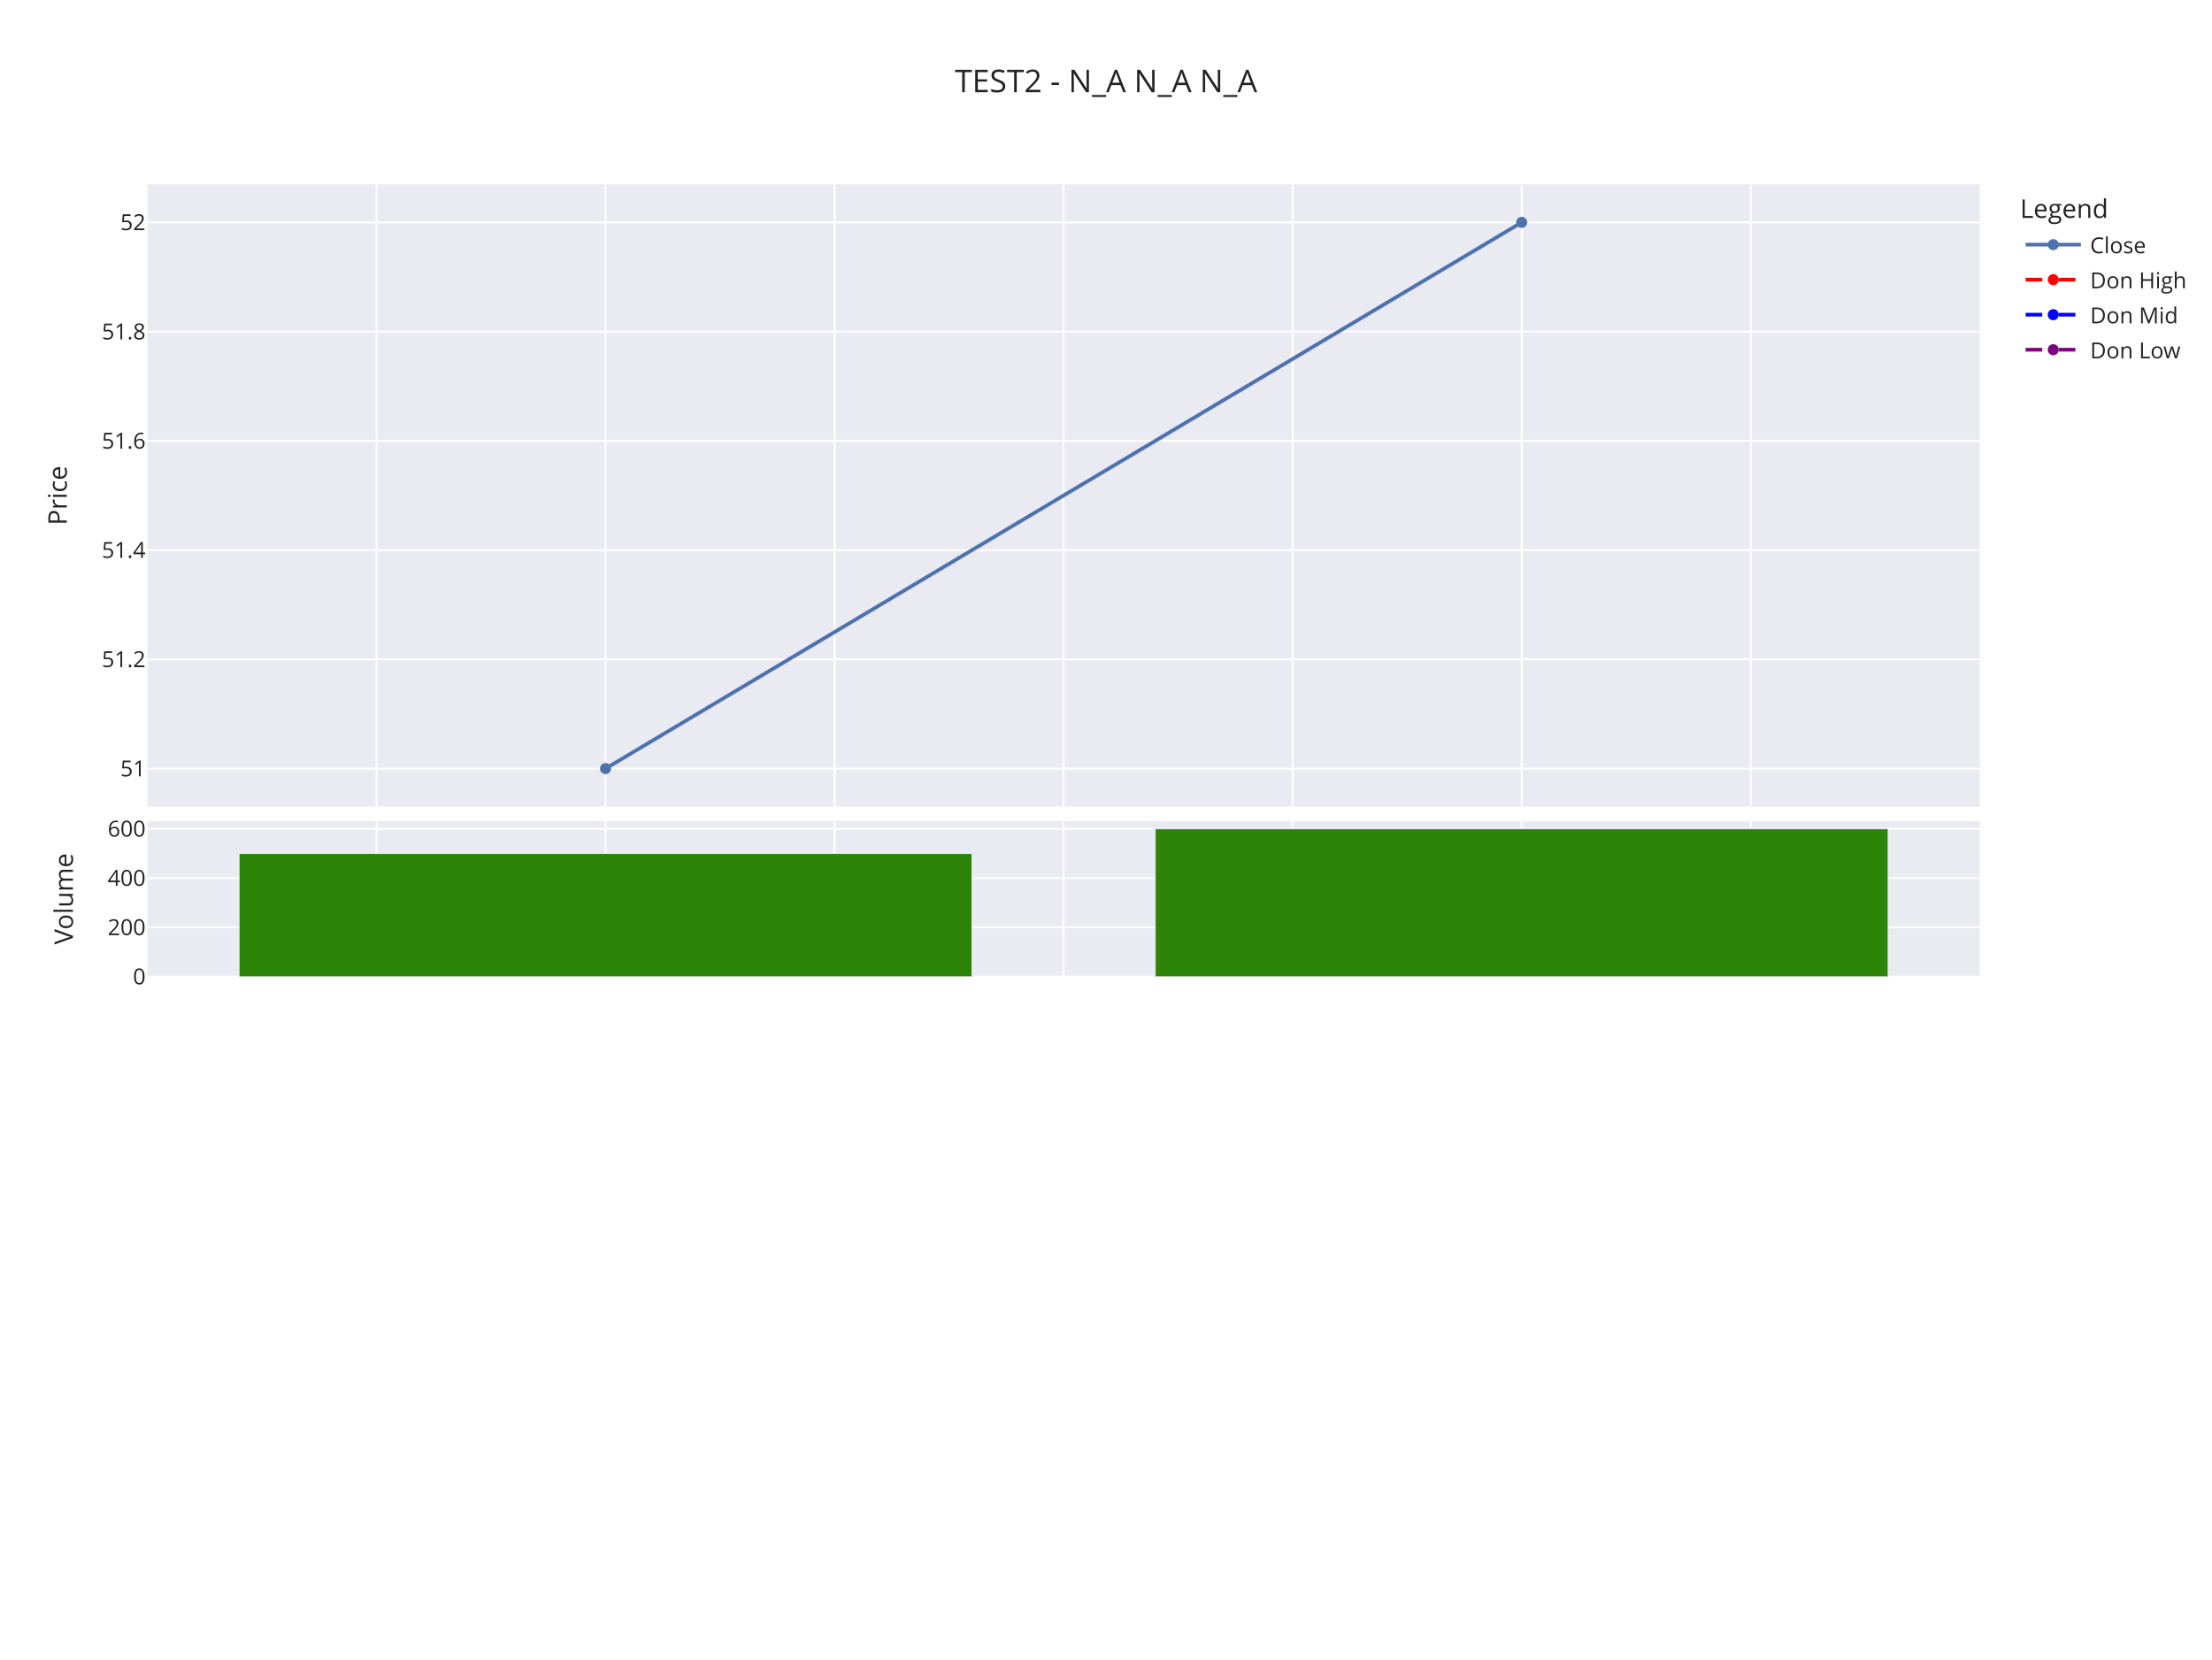
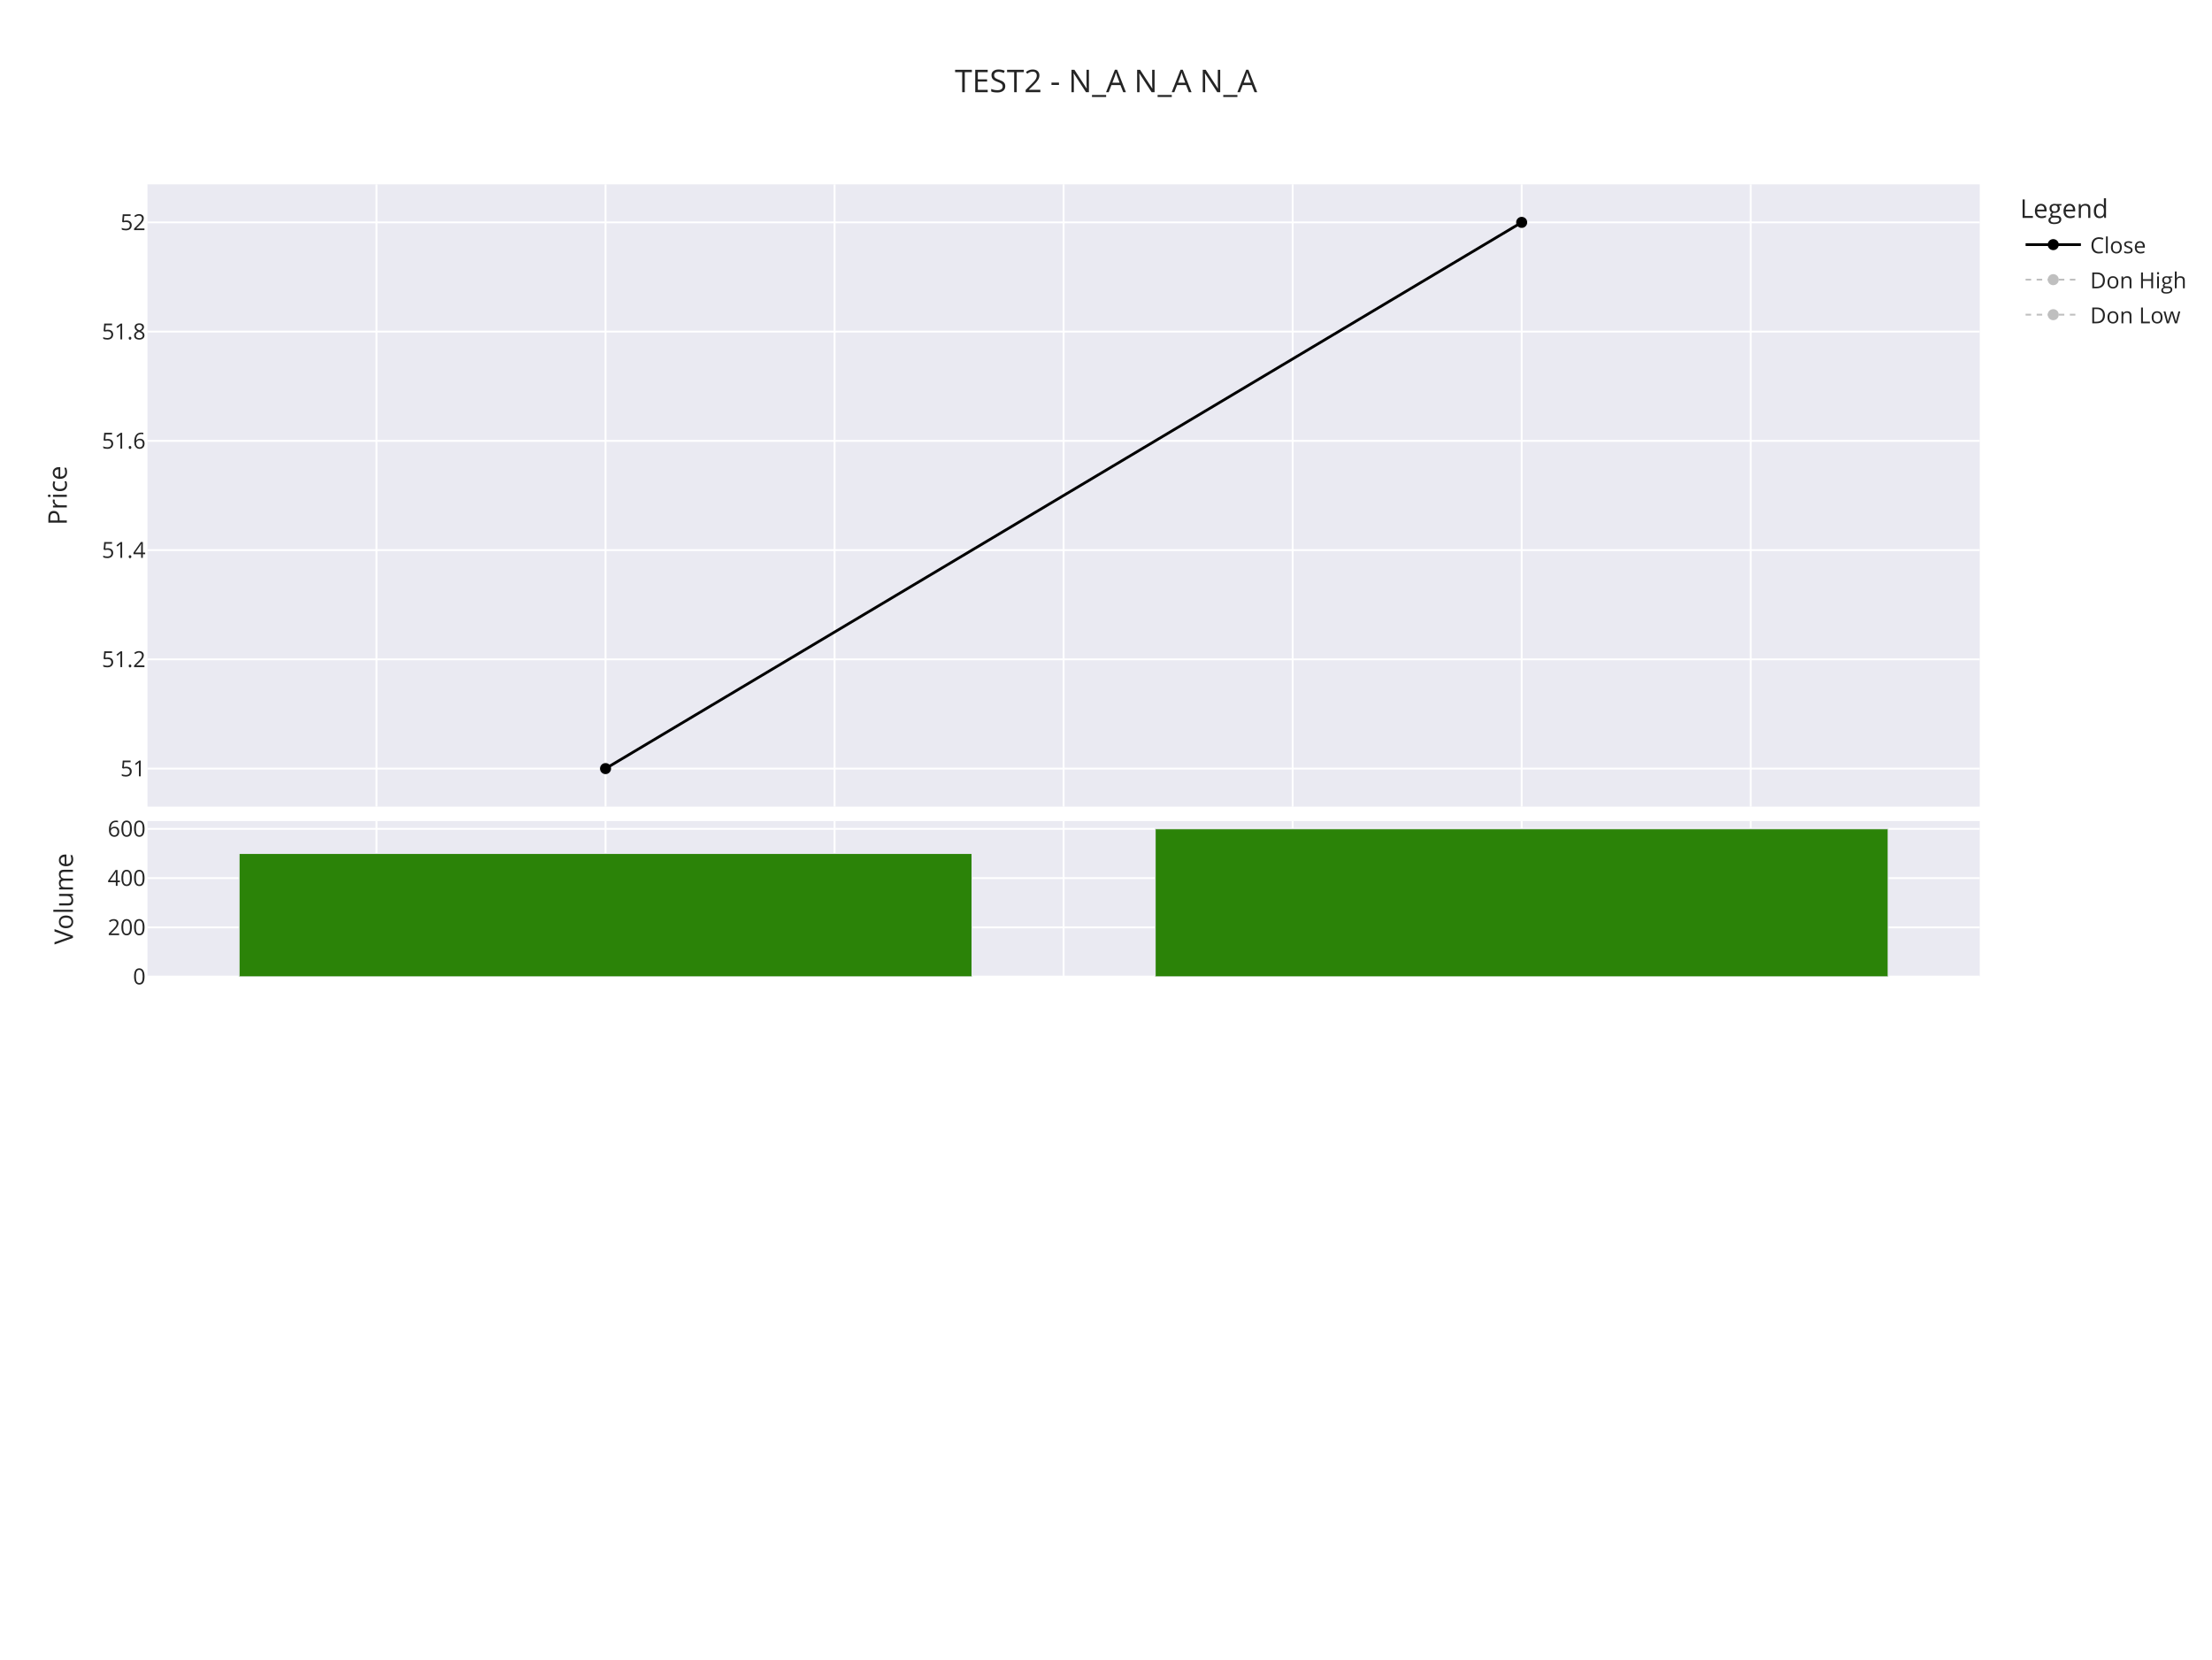
<svg xmlns="http://www.w3.org/2000/svg" class="main-svg" width="1200" height="900" style="" viewBox="0 0 1200 900">
  <rect x="0" y="0" width="1200" height="900" style="fill: rgb(255, 255, 255); fill-opacity: 1;" />
-   <defs id="defs-3d4ad9">
+   <defs id="defs-01a53b">
    <g class="clips">
-       <clipPath id="clip3d4ad9xyplot" class="plotclip">
+       <clipPath id="clip01a53bxyplot" class="plotclip">
        <rect width="994" height="337.56" />
      </clipPath>
-       <clipPath id="clip3d4ad9x2y2plot" class="plotclip">
+       <clipPath id="clip01a53bx2y2plot" class="plotclip">
        <rect width="994" height="84.39" />
      </clipPath>
-       <clipPath class="axesclip" id="clip3d4ad9x">
+       <clipPath class="axesclip" id="clip01a53bx">
        <rect x="80" y="0" width="994" height="900" />
      </clipPath>
-       <clipPath class="axesclip" id="clip3d4ad9y">
+       <clipPath class="axesclip" id="clip01a53by">
        <rect x="0" y="100" width="1200" height="337.56" />
      </clipPath>
-       <clipPath class="axesclip" id="clip3d4ad9xy">
+       <clipPath class="axesclip" id="clip01a53bxy">
        <rect x="80" y="100" width="994" height="337.56" />
      </clipPath>
-       <clipPath class="axesclip" id="clip3d4ad9y2">
+       <clipPath class="axesclip" id="clip01a53by2">
        <rect x="0" y="445.39" width="1200" height="84.39" />
      </clipPath>
-       <clipPath class="axesclip" id="clip3d4ad9xy2">
+       <clipPath class="axesclip" id="clip01a53bxy2">
        <rect x="80" y="445.39" width="994" height="84.39" />
      </clipPath>
-       <clipPath class="axesclip" id="clip3d4ad9x2">
+       <clipPath class="axesclip" id="clip01a53bx2">
        <rect x="80" y="0" width="994" height="900" />
      </clipPath>
-       <clipPath class="axesclip" id="clip3d4ad9x2y">
+       <clipPath class="axesclip" id="clip01a53bx2y">
        <rect x="80" y="100" width="994" height="337.56" />
      </clipPath>
-       <clipPath class="axesclip" id="clip3d4ad9x2y2">
+       <clipPath class="axesclip" id="clip01a53bx2y2">
        <rect x="80" y="445.39" width="994" height="84.39" />
      </clipPath>
    </g>
    <g class="gradients" />
    <g class="patterns" />
  </defs>
  <g class="bglayer">
    <rect class="bg" x="80" y="100" width="994" height="337.56" style="fill: rgb(234, 234, 242); fill-opacity: 1; stroke-width: 0;" />
    <rect class="bg" x="80" y="445.39" width="994" height="84.39" style="fill: rgb(234, 234, 242); fill-opacity: 1; stroke-width: 0;" />
  </g>
  <g class="layer-below">
    <g class="imagelayer" />
    <g class="shapelayer" />
  </g>
  <g class="cartesianlayer">
    <g class="subplot xy">
      <g class="layer-subplot">
        <g class="shapelayer" />
        <g class="imagelayer" />
      </g>
      <g class="minor-gridlayer">
        <g class="x" />
        <g class="y" />
      </g>
      <g class="gridlayer">
        <g class="x">
          <path class="xgrid crisp" transform="translate(204.25,0)" d="M0,100v337.56" style="stroke: rgb(255, 255, 255); stroke-opacity: 1; stroke-width: 1px;" />
          <path class="xgrid crisp" transform="translate(328.5,0)" d="M0,100v337.56" style="stroke: rgb(255, 255, 255); stroke-opacity: 1; stroke-width: 1px;" />
          <path class="xgrid crisp" transform="translate(452.75,0)" d="M0,100v337.56" style="stroke: rgb(255, 255, 255); stroke-opacity: 1; stroke-width: 1px;" />
          <path class="xgrid crisp" transform="translate(577,0)" d="M0,100v337.56" style="stroke: rgb(255, 255, 255); stroke-opacity: 1; stroke-width: 1px;" />
          <path class="xgrid crisp" transform="translate(701.25,0)" d="M0,100v337.56" style="stroke: rgb(255, 255, 255); stroke-opacity: 1; stroke-width: 1px;" />
          <path class="xgrid crisp" transform="translate(825.5,0)" d="M0,100v337.56" style="stroke: rgb(255, 255, 255); stroke-opacity: 1; stroke-width: 1px;" />
          <path class="xgrid crisp" transform="translate(949.75,0)" d="M0,100v337.56" style="stroke: rgb(255, 255, 255); stroke-opacity: 1; stroke-width: 1px;" />
        </g>
        <g class="y">
          <path class="ygrid crisp" transform="translate(0,416.93)" d="M80,0h994" style="stroke: rgb(255, 255, 255); stroke-opacity: 1; stroke-width: 1px;" />
          <path class="ygrid crisp" transform="translate(0,357.67)" d="M80,0h994" style="stroke: rgb(255, 255, 255); stroke-opacity: 1; stroke-width: 1px;" />
          <path class="ygrid crisp" transform="translate(0,298.41)" d="M80,0h994" style="stroke: rgb(255, 255, 255); stroke-opacity: 1; stroke-width: 1px;" />
          <path class="ygrid crisp" transform="translate(0,239.15)" d="M80,0h994" style="stroke: rgb(255, 255, 255); stroke-opacity: 1; stroke-width: 1px;" />
          <path class="ygrid crisp" transform="translate(0,179.89)" d="M80,0h994" style="stroke: rgb(255, 255, 255); stroke-opacity: 1; stroke-width: 1px;" />
          <path class="ygrid crisp" transform="translate(0,120.63)" d="M80,0h994" style="stroke: rgb(255, 255, 255); stroke-opacity: 1; stroke-width: 1px;" />
        </g>
      </g>
      <g class="zerolinelayer" />
      <g class="layer-between">
        <g class="shapelayer" />
        <g class="imagelayer" />
      </g>
      <path class="xlines-below" />
      <path class="ylines-below" />
      <g class="overlines-below" />
      <g class="xaxislayer-below" />
      <g class="yaxislayer-below" />
      <g class="overaxes-below" />
      <g class="overplot">
-         <g class="xy" transform="translate(80,100)" clip-path="url(#clip3d4ad9xyplot)">
+         <g class="xy" transform="translate(80,100)" clip-path="url(#clip01a53bxyplot)">
          <g class="scatterlayer mlayer">
-             <g class="trace scatter trace81dc88" style="stroke-miterlimit: 2; opacity: 1;">
+             <g class="trace scatter tracef0347a" style="stroke-miterlimit: 2; opacity: 1;">
              <g class="fills" />
              <g class="errorbars" />
              <g class="lines">
-                 <path class="js-line" d="M248.5,316.93L745.5,20.63" style="vector-effect: none; fill: none; stroke: rgb(76, 114, 176); stroke-opacity: 1; stroke-width: 2px; opacity: 1;" />
+                 <path class="js-line" d="M248.5,316.93L745.5,20.63" style="vector-effect: none; fill: none; stroke: rgb(0, 0, 0); stroke-opacity: 1; stroke-width: 1.5px; opacity: 1;" />
              </g>
              <g class="points">
-                 <path class="point" transform="translate(248.5,316.93)" d="M3,0A3,3 0 1,1 0,-3A3,3 0 0,1 3,0Z" style="opacity: 1; stroke-width: 0px; fill: rgb(76, 114, 176); fill-opacity: 1;" />
-                 <path class="point" transform="translate(745.5,20.63)" d="M3,0A3,3 0 1,1 0,-3A3,3 0 0,1 3,0Z" style="opacity: 1; stroke-width: 0px; fill: rgb(76, 114, 176); fill-opacity: 1;" />
+                 <path class="point" transform="translate(248.5,316.93)" d="M3,0A3,3 0 1,1 0,-3A3,3 0 0,1 3,0Z" style="opacity: 1; stroke-width: 0px; fill: rgb(0, 0, 0); fill-opacity: 1;" />
+                 <path class="point" transform="translate(745.5,20.63)" d="M3,0A3,3 0 1,1 0,-3A3,3 0 0,1 3,0Z" style="opacity: 1; stroke-width: 0px; fill: rgb(0, 0, 0); fill-opacity: 1;" />
              </g>
              <g class="text" />
            </g>
-             <g class="trace scatter trace527a88" style="stroke-miterlimit: 2; opacity: 1;">
+             <g class="trace scatter trace4e661e" style="stroke-miterlimit: 2; opacity: 0.5;">
              <g class="fills" />
              <g class="errorbars" />
              <g class="lines" />
              <g class="points" />
              <g class="text" />
            </g>
-             <g class="trace scatter traceddc705" style="stroke-miterlimit: 2; opacity: 1;">
-               <g class="fills" />
-               <g class="errorbars" />
-               <g class="lines" />
-               <g class="points" />
-               <g class="text" />
-             </g>
-             <g class="trace scatter tracef7dcb9" style="stroke-miterlimit: 2; opacity: 1;">
+             <g class="trace scatter trace4e8414" style="stroke-miterlimit: 2; opacity: 0.5;">
              <g class="fills" />
              <g class="errorbars" />
              <g class="lines" />
              <g class="points" />
              <g class="text" />
            </g>
          </g>
        </g>
      </g>
      <g class="zerolinelayer-above" />
      <path class="xlines-above crisp" d="M0,0" style="fill: none;" />
      <path class="ylines-above crisp" d="M0,0" style="fill: none;" />
      <g class="overlines-above" />
      <g class="xaxislayer-above" />
      <g class="yaxislayer-above">
        <g class="ytick">
          <text text-anchor="end" x="79" y="4.2" transform="translate(0,416.93)" style="font-family: 'Open Sans', verdana, arial, sans-serif; font-size: 12px; fill: rgb(36, 36, 36); fill-opacity: 1; white-space: pre;">51</text>
        </g>
        <g class="ytick">
          <text text-anchor="end" x="79" y="4.2" style="font-family: 'Open Sans', verdana, arial, sans-serif; font-size: 12px; fill: rgb(36, 36, 36); fill-opacity: 1; white-space: pre;" transform="translate(0,357.67)">51.2</text>
        </g>
        <g class="ytick">
          <text text-anchor="end" x="79" y="4.2" style="font-family: 'Open Sans', verdana, arial, sans-serif; font-size: 12px; fill: rgb(36, 36, 36); fill-opacity: 1; white-space: pre;" transform="translate(0,298.41)">51.4</text>
        </g>
        <g class="ytick">
          <text text-anchor="end" x="79" y="4.2" style="font-family: 'Open Sans', verdana, arial, sans-serif; font-size: 12px; fill: rgb(36, 36, 36); fill-opacity: 1; white-space: pre;" transform="translate(0,239.15)">51.6</text>
        </g>
        <g class="ytick">
          <text text-anchor="end" x="79" y="4.2" style="font-family: 'Open Sans', verdana, arial, sans-serif; font-size: 12px; fill: rgb(36, 36, 36); fill-opacity: 1; white-space: pre;" transform="translate(0,179.89)">51.8</text>
        </g>
        <g class="ytick">
          <text text-anchor="end" x="79" y="4.2" style="font-family: 'Open Sans', verdana, arial, sans-serif; font-size: 12px; fill: rgb(36, 36, 36); fill-opacity: 1; white-space: pre;" transform="translate(0,120.63)">52</text>
        </g>
      </g>
      <g class="overaxes-above" />
    </g>
    <g class="subplot x2y2">
      <g class="layer-subplot">
        <g class="shapelayer" />
        <g class="imagelayer" />
      </g>
      <g class="minor-gridlayer">
        <g class="x2" />
        <g class="y2" />
      </g>
      <g class="gridlayer">
        <g class="x2">
          <path class="x2grid crisp" transform="translate(204.25,0)" d="M0,445.39v84.39" style="stroke: rgb(255, 255, 255); stroke-opacity: 1; stroke-width: 1px;" />
          <path class="x2grid crisp" transform="translate(328.5,0)" d="M0,445.39v84.39" style="stroke: rgb(255, 255, 255); stroke-opacity: 1; stroke-width: 1px;" />
          <path class="x2grid crisp" transform="translate(452.75,0)" d="M0,445.39v84.39" style="stroke: rgb(255, 255, 255); stroke-opacity: 1; stroke-width: 1px;" />
          <path class="x2grid crisp" transform="translate(577,0)" d="M0,445.39v84.39" style="stroke: rgb(255, 255, 255); stroke-opacity: 1; stroke-width: 1px;" />
          <path class="x2grid crisp" transform="translate(701.25,0)" d="M0,445.39v84.39" style="stroke: rgb(255, 255, 255); stroke-opacity: 1; stroke-width: 1px;" />
          <path class="x2grid crisp" transform="translate(825.5,0)" d="M0,445.39v84.39" style="stroke: rgb(255, 255, 255); stroke-opacity: 1; stroke-width: 1px;" />
          <path class="x2grid crisp" transform="translate(949.75,0)" d="M0,445.39v84.39" style="stroke: rgb(255, 255, 255); stroke-opacity: 1; stroke-width: 1px;" />
        </g>
        <g class="y2">
          <path class="y2grid crisp" transform="translate(0,503.06)" d="M80,0h994" style="stroke: rgb(255, 255, 255); stroke-opacity: 1; stroke-width: 1px;" />
          <path class="y2grid crisp" transform="translate(0,476.33)" d="M80,0h994" style="stroke: rgb(255, 255, 255); stroke-opacity: 1; stroke-width: 1px;" />
          <path class="y2grid crisp" transform="translate(0,449.61)" d="M80,0h994" style="stroke: rgb(255, 255, 255); stroke-opacity: 1; stroke-width: 1px;" />
        </g>
      </g>
      <g class="zerolinelayer">
        <path class="y2zl zl crisp" transform="translate(0,529.78)" d="M80,0h994" style="stroke: rgb(255, 255, 255); stroke-opacity: 1; stroke-width: 1px;" />
      </g>
      <g class="layer-between">
        <g class="shapelayer" />
        <g class="imagelayer" />
      </g>
      <path class="xlines-below" />
      <path class="ylines-below" />
      <g class="overlines-below" />
      <g class="xaxislayer-below" />
      <g class="yaxislayer-below" />
      <g class="overaxes-below" />
      <g class="overplot">
-         <g class="x2y2" transform="translate(80,445.39)" clip-path="url(#clip3d4ad9x2y2plot)">
+         <g class="x2y2" transform="translate(80,445.39)" clip-path="url(#clip01a53bx2y2plot)">
          <g class="barlayer mlayer">
            <g class="trace bars" style="opacity: 1;">
              <g class="points">
                <g class="point">
                  <path d="M49.7,84.39V17.58H447.3V84.39Z" style="vector-effect: none; opacity: 1; stroke-width: 0.5px; fill: rgb(43, 131, 8); fill-opacity: 1; stroke: rgb(234, 234, 242); stroke-opacity: 1;" />
                </g>
                <g class="point">
                  <path d="M546.7,84.39V4.22H944.3V84.39Z" style="vector-effect: none; opacity: 1; stroke-width: 0.5px; fill: rgb(43, 131, 8); fill-opacity: 1; stroke: rgb(234, 234, 242); stroke-opacity: 1;" />
                </g>
              </g>
            </g>
          </g>
        </g>
      </g>
      <g class="zerolinelayer-above" />
      <path class="xlines-above crisp" d="M0,0" style="fill: none;" />
      <path class="ylines-above crisp" d="M0,0" style="fill: none;" />
      <g class="overlines-above" />
      <g class="xaxislayer-above" />
      <g class="yaxislayer-above">
        <g class="y2tick">
          <text text-anchor="end" x="79" y="4.2" transform="translate(0,529.78)" style="font-family: 'Open Sans', verdana, arial, sans-serif; font-size: 12px; fill: rgb(36, 36, 36); fill-opacity: 1; white-space: pre;">0</text>
        </g>
        <g class="y2tick">
          <text text-anchor="end" x="79" y="4.2" style="font-family: 'Open Sans', verdana, arial, sans-serif; font-size: 12px; fill: rgb(36, 36, 36); fill-opacity: 1; white-space: pre;" transform="translate(0,503.06)">200</text>
        </g>
        <g class="y2tick">
          <text text-anchor="end" x="79" y="4.2" style="font-family: 'Open Sans', verdana, arial, sans-serif; font-size: 12px; fill: rgb(36, 36, 36); fill-opacity: 1; white-space: pre;" transform="translate(0,476.33)">400</text>
        </g>
        <g class="y2tick">
          <text text-anchor="end" x="79" y="4.2" style="font-family: 'Open Sans', verdana, arial, sans-serif; font-size: 12px; fill: rgb(36, 36, 36); fill-opacity: 1; white-space: pre;" transform="translate(0,449.61)">600</text>
        </g>
      </g>
      <g class="overaxes-above" />
    </g>
  </g>
  <g class="polarlayer" />
  <g class="smithlayer" />
  <g class="ternarylayer" />
  <g class="geolayer" />
  <g class="funnelarealayer" />
  <g class="pielayer" />
  <g class="iciclelayer" />
  <g class="treemaplayer" />
  <g class="sunburstlayer" />
  <g class="glimages" />
-   <defs id="topdefs-3d4ad9">
+   <defs id="topdefs-01a53b">
    <g class="clips" />
-     <clipPath id="legend3d4ad9">
-       <rect width="96" height="105" x="0" y="0" />
+     <clipPath id="legend01a53b">
+       <rect width="96" height="86" x="0" y="0" />
    </clipPath>
  </defs>
  <g class="layer-above">
    <g class="imagelayer" />
    <g class="shapelayer" />
  </g>
  <g class="infolayer">
    <g class="legend" pointer-events="all" transform="translate(1093.88,100)">
-       <rect class="bg" shape-rendering="crispEdges" style="stroke: rgb(68, 68, 68); stroke-opacity: 1; fill: rgb(255, 255, 255); fill-opacity: 1; stroke-width: 0px;" width="96" height="105" x="0" y="0" />
-       <g class="scrollbox" transform="" clip-path="url(#legend3d4ad9)">
+       <rect class="bg" shape-rendering="crispEdges" style="stroke: rgb(68, 68, 68); stroke-opacity: 1; fill: rgb(255, 255, 255); fill-opacity: 1; stroke-width: 0px;" width="96" height="86" x="0" y="0" />
+       <g class="scrollbox" transform="" clip-path="url(#legend01a53b)">
        <text class="legendtitletext" text-anchor="start" x="2" y="18.2" style="font-family: 'Open Sans', verdana, arial, sans-serif; font-size: 14px; fill: rgb(36, 36, 36); fill-opacity: 1; white-space: pre;">Legend</text>
        <g class="groups">
          <g class="traces" transform="translate(0,32.7)" style="opacity: 1;">
            <text class="legendtext" text-anchor="start" x="40" y="4.68" style="font-family: 'Open Sans', verdana, arial, sans-serif; font-size: 12px; fill: rgb(36, 36, 36); fill-opacity: 1; white-space: pre;">Close</text>
            <g class="layers" style="opacity: 1;">
              <g class="legendfill" />
              <g class="legendlines">
-                 <path class="js-line" d="M5,0h30" style="fill: none; stroke: rgb(76, 114, 176); stroke-opacity: 1; stroke-width: 2px;" />
+                 <path class="js-line" d="M5,0h30" style="fill: none; stroke: rgb(0, 0, 0); stroke-opacity: 1; stroke-width: 1.5px;" />
              </g>
              <g class="legendsymbols">
                <g class="legendpoints">
-                   <path class="scatterpts" transform="translate(20,0)" d="M3,0A3,3 0 1,1 0,-3A3,3 0 0,1 3,0Z" style="opacity: 1; stroke-width: 0px; fill: rgb(76, 114, 176); fill-opacity: 1;" />
+                   <path class="scatterpts" transform="translate(20,0)" d="M3,0A3,3 0 1,1 0,-3A3,3 0 0,1 3,0Z" style="opacity: 1; stroke-width: 0px; fill: rgb(0, 0, 0); fill-opacity: 1;" />
                </g>
              </g>
            </g>
            <rect class="legendtoggle" x="0" y="-9.5" width="90.031" height="19" style="fill: rgb(0, 0, 0); fill-opacity: 0;" />
          </g>
          <g class="traces" transform="translate(0,51.7)" style="opacity: 1;">
            <text class="legendtext" text-anchor="start" x="40" y="4.68" style="font-family: 'Open Sans', verdana, arial, sans-serif; font-size: 12px; fill: rgb(36, 36, 36); fill-opacity: 1; white-space: pre;">Don High</text>
-             <g class="layers" style="opacity: 1;">
+             <g class="layers" style="opacity: 0.5;">
              <g class="legendfill" />
              <g class="legendlines">
-                 <path class="js-line" d="M5,0h30" style="fill: none; stroke: rgb(255, 0, 0); stroke-opacity: 1; stroke-dasharray: 9px, 9px; stroke-width: 2px;" />
+                 <path class="js-line" d="M5,0h30" style="fill: none; stroke: rgb(128, 128, 128); stroke-opacity: 1; stroke-dasharray: 3px, 3px; stroke-width: 1px;" />
              </g>
              <g class="legendsymbols">
                <g class="legendpoints">
-                   <path class="scatterpts" transform="translate(20,0)" d="M3,0A3,3 0 1,1 0,-3A3,3 0 0,1 3,0Z" style="opacity: 1; stroke-width: 0px; fill: rgb(255, 0, 0); fill-opacity: 1;" />
+                   <path class="scatterpts" transform="translate(20,0)" d="M3,0A3,3 0 1,1 0,-3A3,3 0 0,1 3,0Z" style="opacity: 1; stroke-width: 0px; fill: rgb(128, 128, 128); fill-opacity: 1;" />
                </g>
              </g>
            </g>
            <rect class="legendtoggle" x="0" y="-9.5" width="90.031" height="19" style="fill: rgb(0, 0, 0); fill-opacity: 0;" />
          </g>
          <g class="traces" transform="translate(0,70.7)" style="opacity: 1;">
-             <text class="legendtext" text-anchor="start" x="40" y="4.68" style="font-family: 'Open Sans', verdana, arial, sans-serif; font-size: 12px; fill: rgb(36, 36, 36); fill-opacity: 1; white-space: pre;">Don Mid</text>
-             <g class="layers" style="opacity: 1;">
+             <text class="legendtext" text-anchor="start" x="40" y="4.68" style="font-family: 'Open Sans', verdana, arial, sans-serif; font-size: 12px; fill: rgb(36, 36, 36); fill-opacity: 1; white-space: pre;">Don Low</text>
+             <g class="layers" style="opacity: 0.5;">
              <g class="legendfill" />
              <g class="legendlines">
-                 <path class="js-line" d="M5,0h30" style="fill: none; stroke: rgb(0, 0, 255); stroke-opacity: 1; stroke-dasharray: 9px, 9px; stroke-width: 2px;" />
+                 <path class="js-line" d="M5,0h30" style="fill: none; stroke: rgb(128, 128, 128); stroke-opacity: 1; stroke-dasharray: 3px, 3px; stroke-width: 1px;" />
              </g>
              <g class="legendsymbols">
                <g class="legendpoints">
-                   <path class="scatterpts" transform="translate(20,0)" d="M3,0A3,3 0 1,1 0,-3A3,3 0 0,1 3,0Z" style="opacity: 1; stroke-width: 0px; fill: rgb(0, 0, 255); fill-opacity: 1;" />
-                 </g>
-               </g>
-             </g>
-             <rect class="legendtoggle" x="0" y="-9.5" width="90.031" height="19" style="fill: rgb(0, 0, 0); fill-opacity: 0;" />
-           </g>
-           <g class="traces" transform="translate(0,89.7)" style="opacity: 1;">
-             <text class="legendtext" text-anchor="start" x="40" y="4.68" style="font-family: 'Open Sans', verdana, arial, sans-serif; font-size: 12px; fill: rgb(36, 36, 36); fill-opacity: 1; white-space: pre;">Don Low</text>
-             <g class="layers" style="opacity: 1;">
-               <g class="legendfill" />
-               <g class="legendlines">
-                 <path class="js-line" d="M5,0h30" style="fill: none; stroke: rgb(128, 0, 128); stroke-opacity: 1; stroke-dasharray: 9px, 9px; stroke-width: 2px;" />
-               </g>
-               <g class="legendsymbols">
-                 <g class="legendpoints">
-                   <path class="scatterpts" transform="translate(20,0)" d="M3,0A3,3 0 1,1 0,-3A3,3 0 0,1 3,0Z" style="opacity: 1; stroke-width: 0px; fill: rgb(128, 0, 128); fill-opacity: 1;" />
+                   <path class="scatterpts" transform="translate(20,0)" d="M3,0A3,3 0 1,1 0,-3A3,3 0 0,1 3,0Z" style="opacity: 1; stroke-width: 0px; fill: rgb(128, 128, 128); fill-opacity: 1;" />
                </g>
              </g>
            </g>
            <rect class="legendtoggle" x="0" y="-9.5" width="90.031" height="19" style="fill: rgb(0, 0, 0); fill-opacity: 0;" />
          </g>
        </g>
      </g>
      <rect class="scrollbar" rx="20" ry="3" width="0" height="0" style="fill: rgb(128, 139, 164); fill-opacity: 1;" x="0" y="0" />
    </g>
    <g class="g-gtitle">
      <text class="gtitle" x="600" y="50" text-anchor="middle" dy="0em" style="opacity: 1; font-family: 'Open Sans', verdana, arial, sans-serif; font-size: 17px; fill: rgb(36, 36, 36); fill-opacity: 1; white-space: pre;">TEST2 - N_A N_A N_A</text>
    </g>
    <g class="g-xtitle" />
    <g class="g-x2title" />
    <g class="g-ytitle">
      <text class="ytitle" transform="rotate(-90,36.24063,268.78)" x="36.241" y="268.78" text-anchor="middle" style="opacity: 1; font-family: 'Open Sans', verdana, arial, sans-serif; font-size: 14px; fill: rgb(36, 36, 36); fill-opacity: 1; white-space: pre;">Price</text>
    </g>
    <g class="g-y2title">
      <text class="y2title" transform="rotate(-90,39.56875,487.585)" x="39.569" y="487.585" text-anchor="middle" style="opacity: 1; font-family: 'Open Sans', verdana, arial, sans-serif; font-size: 14px; fill: rgb(36, 36, 36); fill-opacity: 1; white-space: pre;">Volume</text>
    </g>
  </g>
</svg>
